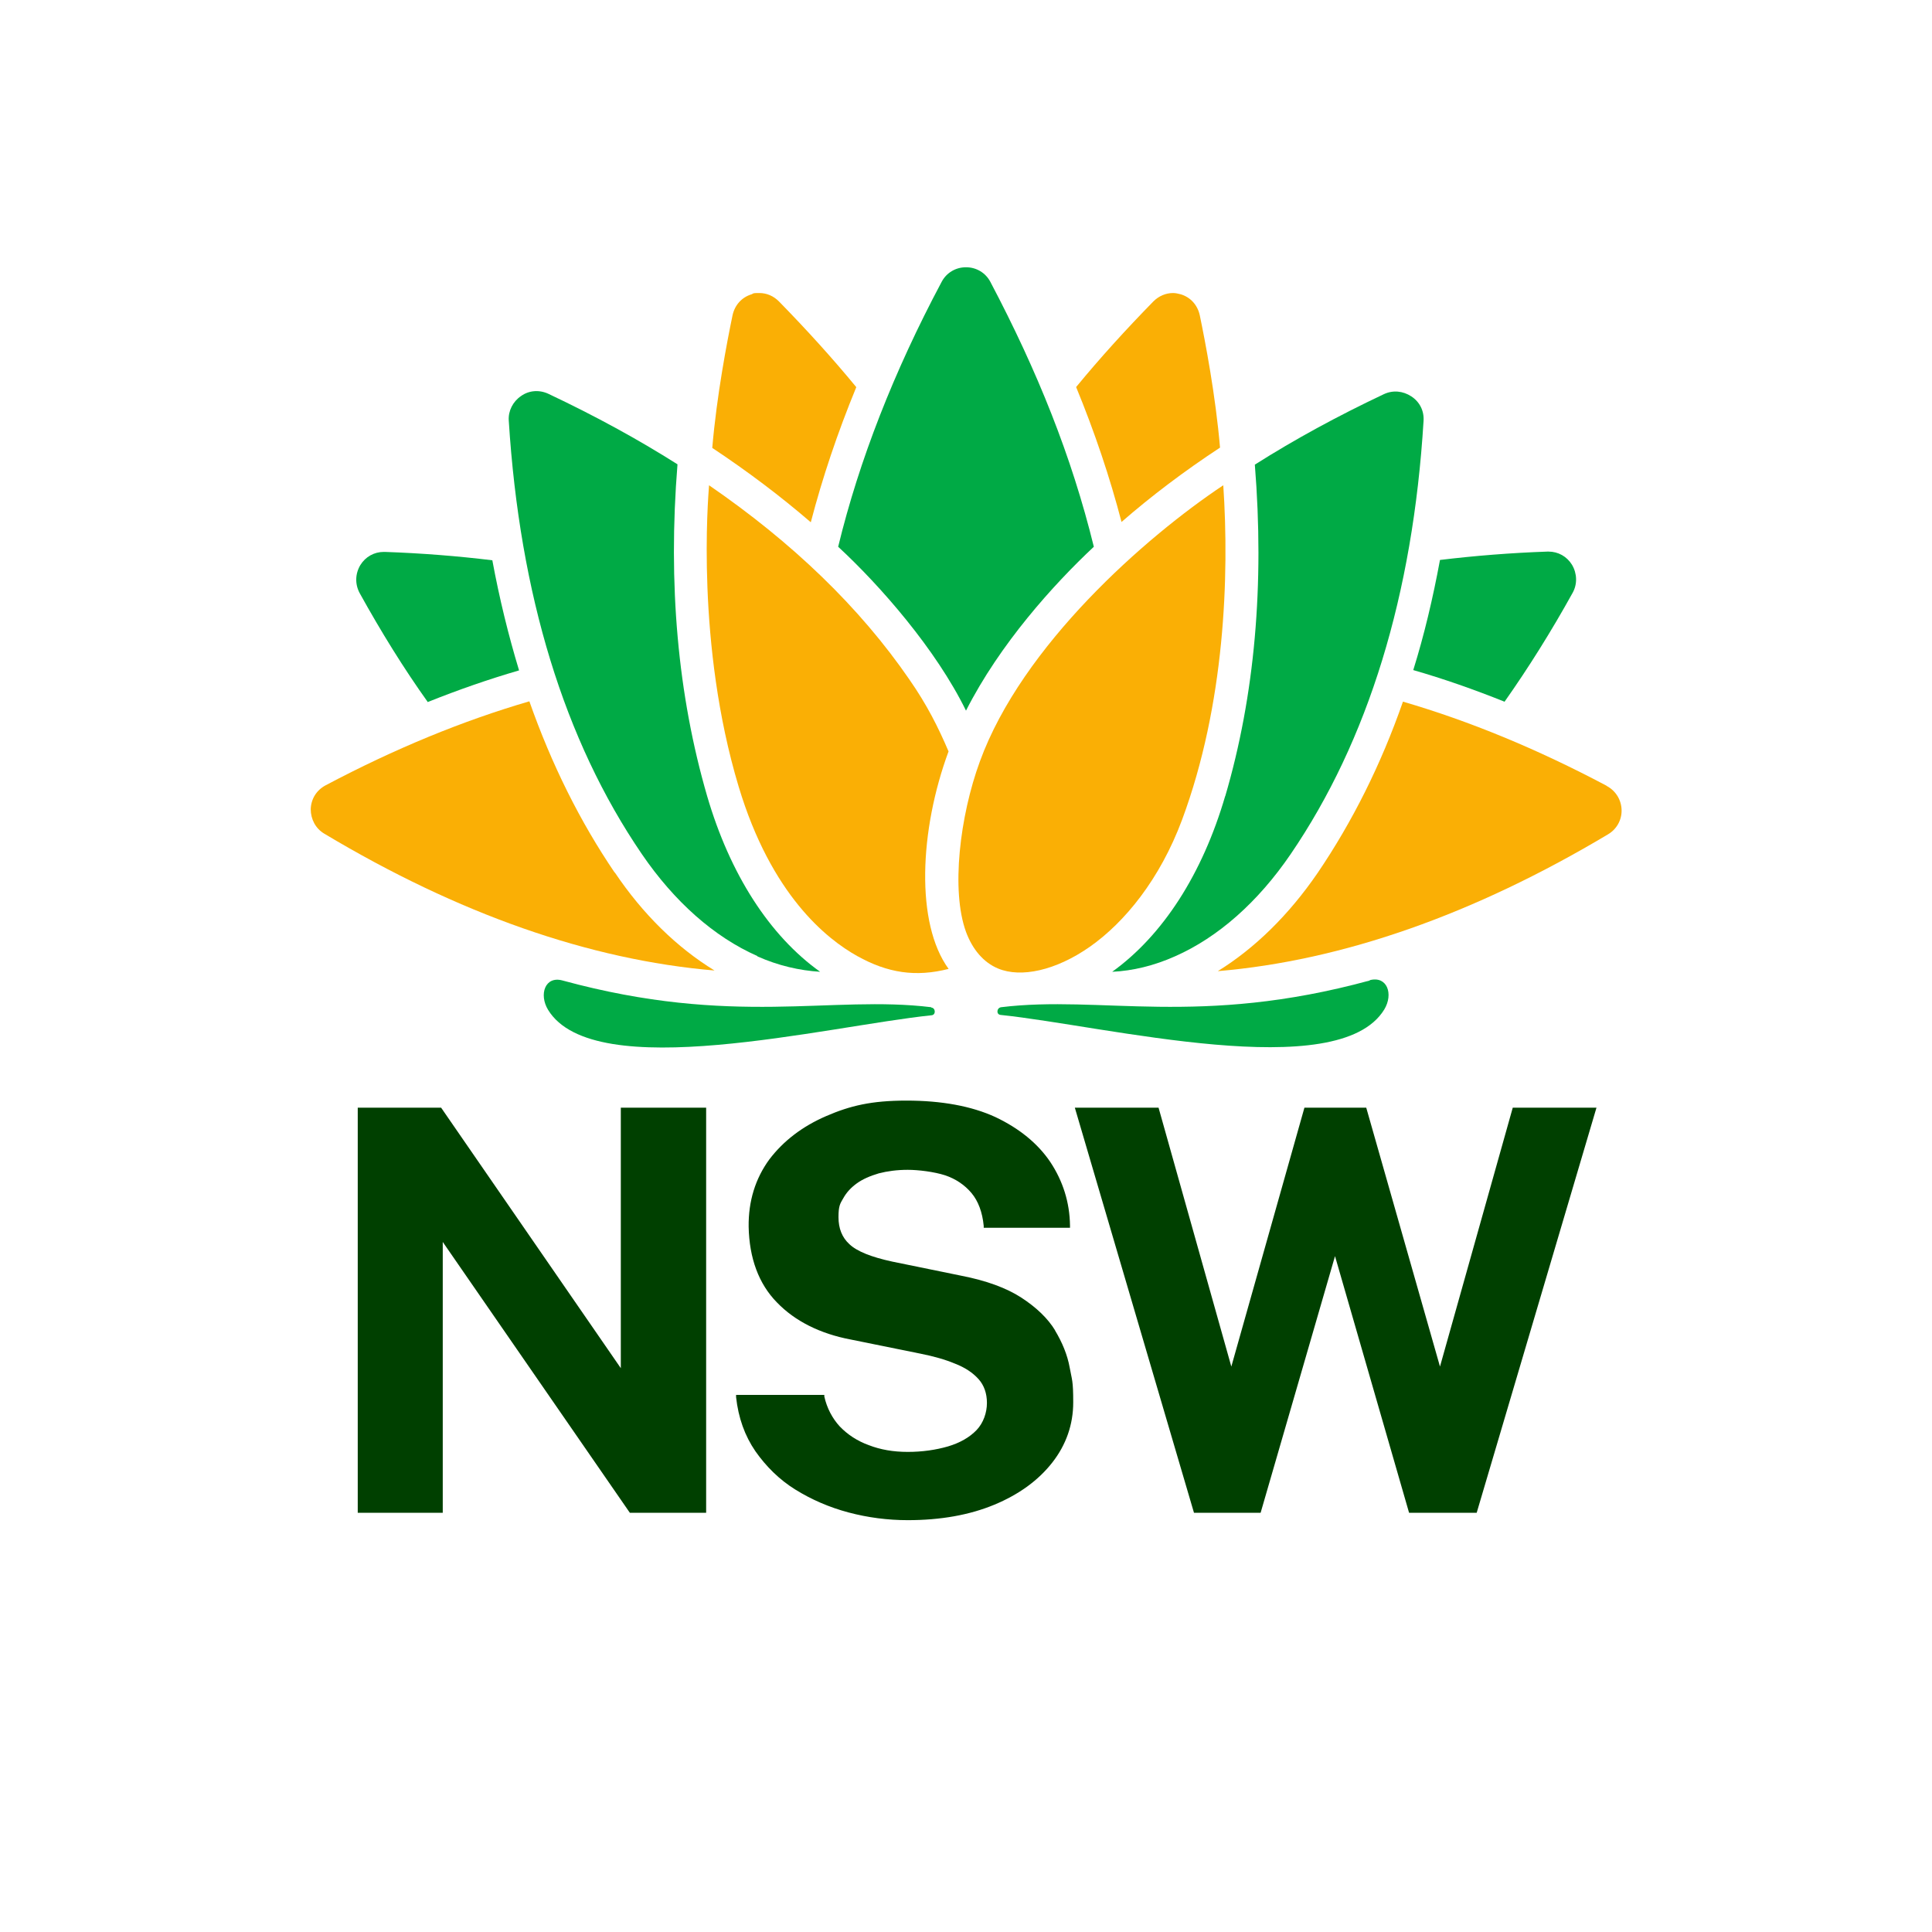
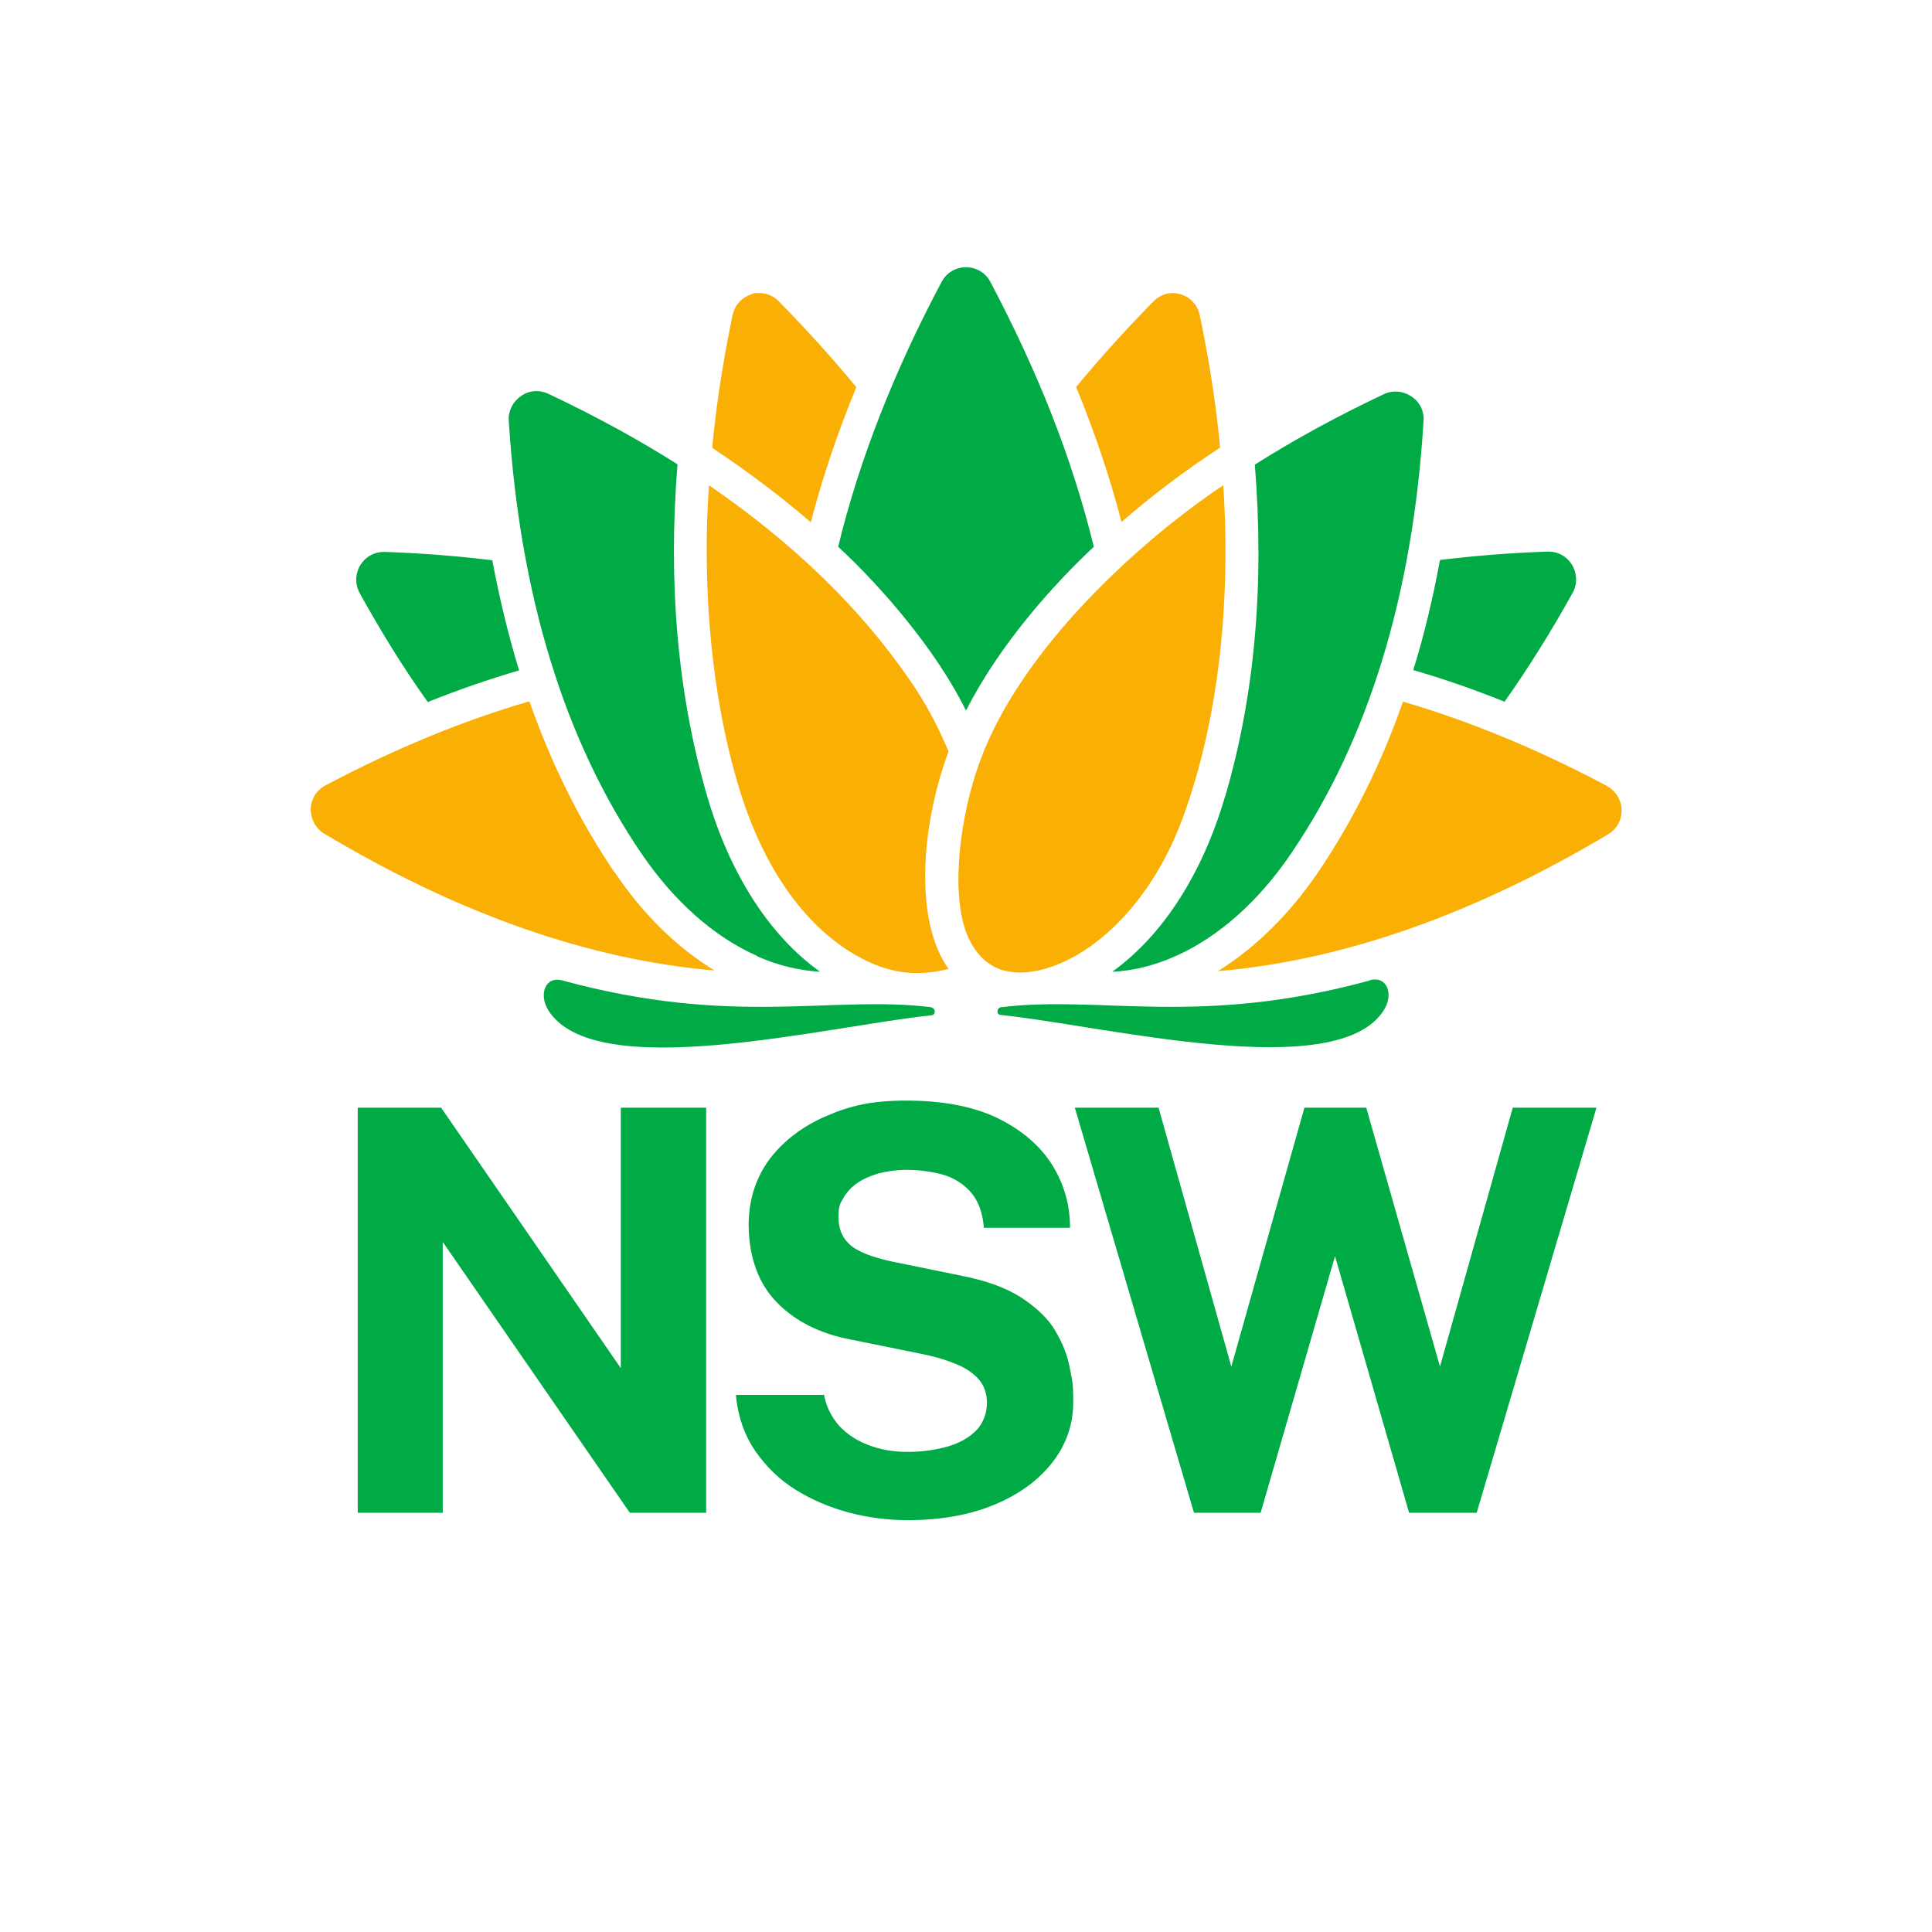
<svg xmlns="http://www.w3.org/2000/svg" id="Layer_1" version="1.1" viewBox="0 0 600 600">
  <defs>
    <style>
-       .st0 {
-         fill: #004000;
-       }
- 
-       .st1 {
+       .nsw-yellow {
        fill: #faaf05;
      }

-       .st2 {
+       .nsw-green {
        fill: #00aa45;
      }
    </style>
  </defs>
-   <polygon class="st0" points="137.5 385.7 195.6 469.8 219.3 469.8 219.3 344 192.8 344 192.8 424.9 137.2 344.3 137 344 111.1 344 111.1 469.8 137.5 469.8 137.5 385.7" />
-   <path class="st0" d="M327.7,413.2c-2.3-3.8-5.9-7.2-10.5-10.2s-10.9-5.3-18.6-6.8l-21.5-4.4c-6.5-1.4-11-3.2-13.3-5.4-2.3-2.1-3.4-4.9-3.4-8.4s.5-4.2,1.5-5.9c1-1.8,2.4-3.3,4.2-4.6,1.8-1.3,4.1-2.3,6.8-3.1,2.7-.7,5.7-1.1,9-1.1s8.2.6,11.6,1.7c3.3,1.1,6.1,3,8.2,5.5s3.4,6,3.8,10.2v.6h26.8v-.7c-.1-7.2-2.2-13.8-6.1-19.7-3.9-5.8-9.7-10.5-17.1-14-7.4-3.4-16.7-5.1-27.6-5.1s-17.5,1.6-24.9,4.8c-7.4,3.2-13.3,7.7-17.7,13.5-4.3,5.9-6.5,12.9-6.4,20.9.2,9.7,3.1,17.7,8.8,23.5,5.6,5.8,13.4,9.7,22.9,11.5l21.7,4.4c4,.8,7.6,1.8,10.7,3.1,3.1,1.2,5.5,2.8,7.3,4.8,1.7,1.9,2.6,4.4,2.6,7.4s-1.1,6.2-3.2,8.4c-2.2,2.3-5.2,4-8.9,5.1-3.8,1.1-8,1.7-12.5,1.7s-8.5-.7-12.1-2.1c-3.6-1.3-6.6-3.3-9-5.8-2.3-2.5-4-5.7-4.8-9.3v-.5h-27.4v.7c.7,6.4,2.7,12,6,16.8,3.3,4.7,7.4,8.8,12.4,11.9,5,3.1,10.5,5.5,16.5,7.1,6,1.6,12.2,2.4,18.4,2.4,10.2,0,19.2-1.6,26.9-4.8,7.7-3.2,13.7-7.6,18-13.1,4.3-5.5,6.5-11.8,6.5-18.7s-.4-6.9-1.1-10.8c-.7-3.9-2.3-7.8-4.6-11.6" />
-   <polygon class="st0" points="469.8 344 447.2 424.4 424.3 344 405.1 344 382.4 424.4 359.8 344 333.8 344 370.8 469.8 391.5 469.8 414.6 390.1 437.6 469.8 458.6 469.8 495.8 344 469.8 344" />
-   <path class="st2" d="M289.2,312.8c-31.1-3.8-61.3,6.2-114.5-8.3-5.4-1.5-7.4,4.3-4.5,9.1,14.3,23.4,86.4,5.1,119.1,1.7,1.4-.1,1.3-2.3-.1-2.4" />
-   <path class="st2" d="M425.4,304.5c-53.2,14.5-83.4,4.5-114.5,8.3-1.4.2-1.6,2.3-.1,2.4,32.7,3.4,104.8,21.7,119.1-1.7,2.9-4.8.9-10.5-4.5-9.1" />
-   <path class="st1" d="M190.9,271c-10.8-15.9-19.6-33.6-26.5-53.2-20.6,6-41.8,14.7-63.3,26.1-2.8,1.5-4.5,4.2-4.6,7.4,0,3.1,1.5,6,4.2,7.6,41.6,24.9,82.3,39.2,121.2,42.5-11.6-7.1-22.2-17.4-31-30.5" />
-   <path class="st2" d="M132.9,218c9.5-3.8,19-7.1,28.3-9.8-3.3-10.9-6.1-22.3-8.3-34.2-10.7-1.3-21.9-2.2-33.4-2.6-.1,0-.2,0-.3,0-3,0-5.7,1.5-7.3,4.1-1.6,2.7-1.7,5.9-.2,8.7,6.7,12.1,13.7,23.4,21.2,33.9" />
-   <path class="st2" d="M235.2,297c6.5,2.9,13.1,4.4,19.5,4.8-15.7-11.2-28-30.3-35.1-54.6-9.1-31.3-12.2-65.8-9.2-103-12.3-7.8-25.7-15.1-40.1-21.9-2.8-1.3-6-1.1-8.5.7-2.5,1.7-4,4.6-3.8,7.6,3.4,54,17.2,99.3,41.3,134.6,10.1,14.8,22.5,25.8,35.9,31.7" />
-   <path class="st1" d="M265.9,120.2c-7.4-9-15.4-17.8-24-26.6-1.7-1.7-3.8-2.6-6.1-2.6s-1.6.1-2.4.4c-3,.9-5.2,3.3-5.9,6.5-1.7,8.2-4.9,24.8-6.3,41.2,11,7.3,21.2,15,30.6,23.1,3.6-13.8,8.3-27.8,14.1-41.9" />
-   <path class="st1" d="M498.9,244c-21.5-11.4-42.6-20.1-63.2-26.1-6.8,19.5-15.7,37.3-26.5,53.2-8.9,13-19.5,23.4-31,30.5,38.8-3.3,79.5-17.6,121.2-42.5,2.7-1.6,4.3-4.5,4.2-7.6s-1.8-5.9-4.6-7.4" />
-   <path class="st2" d="M467.2,218c7.4-10.5,14.5-21.8,21.2-33.9,1.5-2.7,1.4-6-.2-8.7-1.6-2.6-4.3-4.1-7.3-4.1s-.2,0-.3,0c-11.5.4-22.6,1.3-33.4,2.6-2.2,11.9-4.9,23.3-8.3,34.2,9.4,2.7,18.8,6,28.3,9.8" />
-   <path class="st2" d="M380.5,247.2c-7.1,24.3-19.4,43.3-35.1,54.6,6.4-.3,13-1.9,19.5-4.8,13.4-5.9,25.8-16.9,35.9-31.7,24.1-35.3,38-80.6,41.3-134.6.2-3.1-1.2-5.9-3.8-7.6-2.6-1.7-5.7-2-8.5-.7-14.4,6.8-27.8,14.1-40.1,21.9,3,37.2,0,71.7-9.2,103" />
-   <path class="st1" d="M378.9,139.1c-1.4-16.4-4.6-33-6.3-41.2-.7-3.2-2.9-5.6-5.9-6.5-.8-.2-1.6-.4-2.4-.4-2.2,0-4.4.9-6.1,2.6-8.6,8.8-16.6,17.6-24,26.6,5.8,14.1,10.5,28.1,14.1,41.9,9.3-8.1,19.5-15.8,30.6-23.1" />
-   <path class="st2" d="M300,220.7c10.5-20.7,27.2-39.2,39.7-50.9-6.9-28.1-17.5-54.5-32.1-82.2-1.5-2.9-4.4-4.6-7.6-4.6s-6.1,1.7-7.6,4.6c-14.8,27.8-25.6,55.4-32.1,82.2,13.1,12.1,30.4,31.9,39.7,50.9" />
-   <path class="st1" d="M338.5,294c10.8-7.6,21.7-20.9,28.6-39.4,13.3-35.8,14.7-75.7,12.8-103.9-24.2,16.1-62.5,49.8-75.6,85.8-6.2,16.9-9,40-4.3,52.9,2,5.4,5.4,9.5,10,11.4,7,2.9,17.8.7,28.5-6.8" />
-   <path class="st1" d="M294.6,233.4c-3.2-7.5-6.7-14.5-12.2-22.4-15.4-22.4-36.3-42.5-62.2-60.3-.3,4.2-4.1,49.4,9.2,93.6,10.1,33.6,27.3,47.3,36.8,52.6,9.5,5.3,18.2,6.6,28.4,4-10.3-14.1-9.1-43,0-67.6" />
+   <polygon class="nsw-green" points="137.5 385.7 195.6 469.8 219.3 469.8 219.3 344 192.8 344 192.8 424.9 137.2 344.3 137 344 111.1 344 111.1 469.8 137.5 469.8 137.5 385.7" />
+   <path class="nsw-green" d="M327.7,413.2c-2.3-3.8-5.9-7.2-10.5-10.2s-10.9-5.3-18.6-6.8l-21.5-4.4c-6.5-1.4-11-3.2-13.3-5.4-2.3-2.1-3.4-4.9-3.4-8.4s.5-4.2,1.5-5.9c1-1.8,2.4-3.3,4.2-4.6,1.8-1.3,4.1-2.3,6.8-3.1,2.7-.7,5.7-1.1,9-1.1s8.2.6,11.6,1.7c3.3,1.1,6.1,3,8.2,5.5s3.4,6,3.8,10.2v.6h26.8v-.7c-.1-7.2-2.2-13.8-6.1-19.7-3.9-5.8-9.7-10.5-17.1-14-7.4-3.4-16.7-5.1-27.6-5.1s-17.5,1.6-24.9,4.8c-7.4,3.2-13.3,7.7-17.7,13.5-4.3,5.9-6.5,12.9-6.4,20.9.2,9.7,3.1,17.7,8.8,23.5,5.6,5.8,13.4,9.7,22.9,11.5l21.7,4.4c4,.8,7.6,1.8,10.7,3.1,3.1,1.2,5.5,2.8,7.3,4.8,1.7,1.9,2.6,4.4,2.6,7.4s-1.1,6.2-3.2,8.4c-2.2,2.3-5.2,4-8.9,5.1-3.8,1.1-8,1.7-12.5,1.7s-8.5-.7-12.1-2.1c-3.6-1.3-6.6-3.3-9-5.8-2.3-2.5-4-5.7-4.8-9.3v-.5h-27.4v.7c.7,6.4,2.7,12,6,16.8,3.3,4.7,7.4,8.8,12.4,11.9s10.5,5.5,16.5,7.1,12.2,2.4,18.4,2.4c10.2,0,19.2-1.6,26.9-4.8,7.7-3.2,13.7-7.6,18-13.1s6.5-11.8,6.5-18.7-.4-6.9-1.1-10.8-2.3-7.8-4.6-11.6" />
+   <polygon class="nsw-green" points="469.8 344 447.2 424.4 424.3 344 405.1 344 382.4 424.4 359.8 344 333.8 344 370.8 469.8 391.5 469.8 414.6 390.1 437.6 469.8 458.6 469.8 495.8 344 469.8 344" />
+   <path class="nsw-green" d="M289.2,312.8c-31.1-3.8-61.3,6.2-114.5-8.3-5.4-1.5-7.4,4.3-4.5,9.1,14.3,23.4,86.4,5.1,119.1,1.7,1.4-.1,1.3-2.3-.1-2.4" />
+   <path class="nsw-green" d="M425.4,304.5c-53.2,14.5-83.4,4.5-114.5,8.3-1.4.2-1.6,2.3-.1,2.4,32.7,3.4,104.8,21.7,119.1-1.7,2.9-4.8.9-10.5-4.5-9.1" />
+   <path class="nsw-yellow" d="M190.9,271c-10.8-15.9-19.6-33.6-26.5-53.2-20.6,6-41.8,14.7-63.3,26.1-2.8,1.5-4.5,4.2-4.6,7.4,0,3.1,1.5,6,4.2,7.6,41.6,24.9,82.3,39.2,121.2,42.5-11.6-7.1-22.2-17.4-31-30.5" />
+   <path class="nsw-green" d="M132.9,218c9.5-3.8,19-7.1,28.3-9.8-3.3-10.9-6.1-22.3-8.3-34.2-10.7-1.3-21.9-2.2-33.4-2.6h-.3c-3,0-5.7,1.5-7.3,4.1-1.6,2.7-1.7,5.9-.2,8.7,6.7,12.1,13.7,23.4,21.2,33.9" />
+   <path class="nsw-green" d="M235.2,297c6.5,2.9,13.1,4.4,19.5,4.8-15.7-11.2-28-30.3-35.1-54.6-9.1-31.3-12.2-65.8-9.2-103-12.3-7.8-25.7-15.1-40.1-21.9-2.8-1.3-6-1.1-8.5.7-2.5,1.7-4,4.6-3.8,7.6,3.4,54,17.2,99.3,41.3,134.6,10.1,14.8,22.5,25.8,35.9,31.7" />
+   <path class="nsw-yellow" d="M265.9,120.2c-7.4-9-15.4-17.8-24-26.6-1.7-1.7-3.8-2.6-6.1-2.6s-1.6,0-2.4.4c-3,.9-5.2,3.3-5.9,6.5-1.7,8.2-4.9,24.8-6.3,41.2,11,7.3,21.2,15,30.6,23.1,3.6-13.8,8.3-27.8,14.1-41.9" />
+   <path class="nsw-yellow" d="M498.9,244c-21.5-11.4-42.6-20.1-63.2-26.1-6.8,19.5-15.7,37.3-26.5,53.2-8.9,13-19.5,23.4-31,30.5,38.8-3.3,79.5-17.6,121.2-42.5,2.7-1.6,4.3-4.5,4.2-7.6s-1.8-5.9-4.6-7.4" />
+   <path class="nsw-green" d="M467.2,218c7.4-10.5,14.5-21.8,21.2-33.9,1.5-2.7,1.4-6-.2-8.7-1.6-2.6-4.3-4.1-7.3-4.1s-.2,0-.3,0c-11.5.4-22.6,1.3-33.4,2.6-2.2,11.9-4.9,23.3-8.3,34.2,9.4,2.7,18.8,6,28.3,9.8" />
+   <path class="nsw-green" d="M380.5,247.2c-7.1,24.3-19.4,43.3-35.1,54.6,6.4-.3,13-1.9,19.5-4.8,13.4-5.9,25.8-16.9,35.9-31.7,24.1-35.3,38-80.6,41.3-134.6.2-3.1-1.2-5.9-3.8-7.6-2.6-1.7-5.7-2-8.5-.7-14.4,6.8-27.8,14.1-40.1,21.9,3,37.2,0,71.7-9.2,103" />
+   <path class="nsw-yellow" d="M378.9,139.1c-1.4-16.4-4.6-33-6.3-41.2-.7-3.2-2.9-5.6-5.9-6.5-.8-.2-1.6-.4-2.4-.4-2.2,0-4.4.9-6.1,2.6-8.6,8.8-16.6,17.6-24,26.6,5.8,14.1,10.5,28.1,14.1,41.9,9.3-8.1,19.5-15.8,30.6-23.1" />
+   <path class="nsw-green" d="M300,220.7c10.5-20.7,27.2-39.2,39.7-50.9-6.9-28.1-17.5-54.5-32.1-82.2-1.5-2.9-4.4-4.6-7.6-4.6s-6.1,1.7-7.6,4.6c-14.8,27.8-25.6,55.4-32.1,82.2,13.1,12.1,30.4,31.9,39.7,50.9" />
+   <path class="nsw-yellow" d="M338.5,294c10.8-7.6,21.7-20.9,28.6-39.4,13.3-35.8,14.7-75.7,12.8-103.9-24.2,16.1-62.5,49.8-75.6,85.8-6.2,16.9-9,40-4.3,52.9,2,5.4,5.4,9.5,10,11.4,7,2.9,17.8.7,28.5-6.8" />
+   <path class="nsw-yellow" d="M294.6,233.4c-3.2-7.5-6.7-14.5-12.2-22.4-15.4-22.4-36.3-42.5-62.2-60.3-.3,4.2-4.1,49.4,9.2,93.6,10.1,33.6,27.3,47.3,36.8,52.6,9.5,5.3,18.2,6.6,28.4,4-10.3-14.1-9.1-43,0-67.6" />
</svg>
